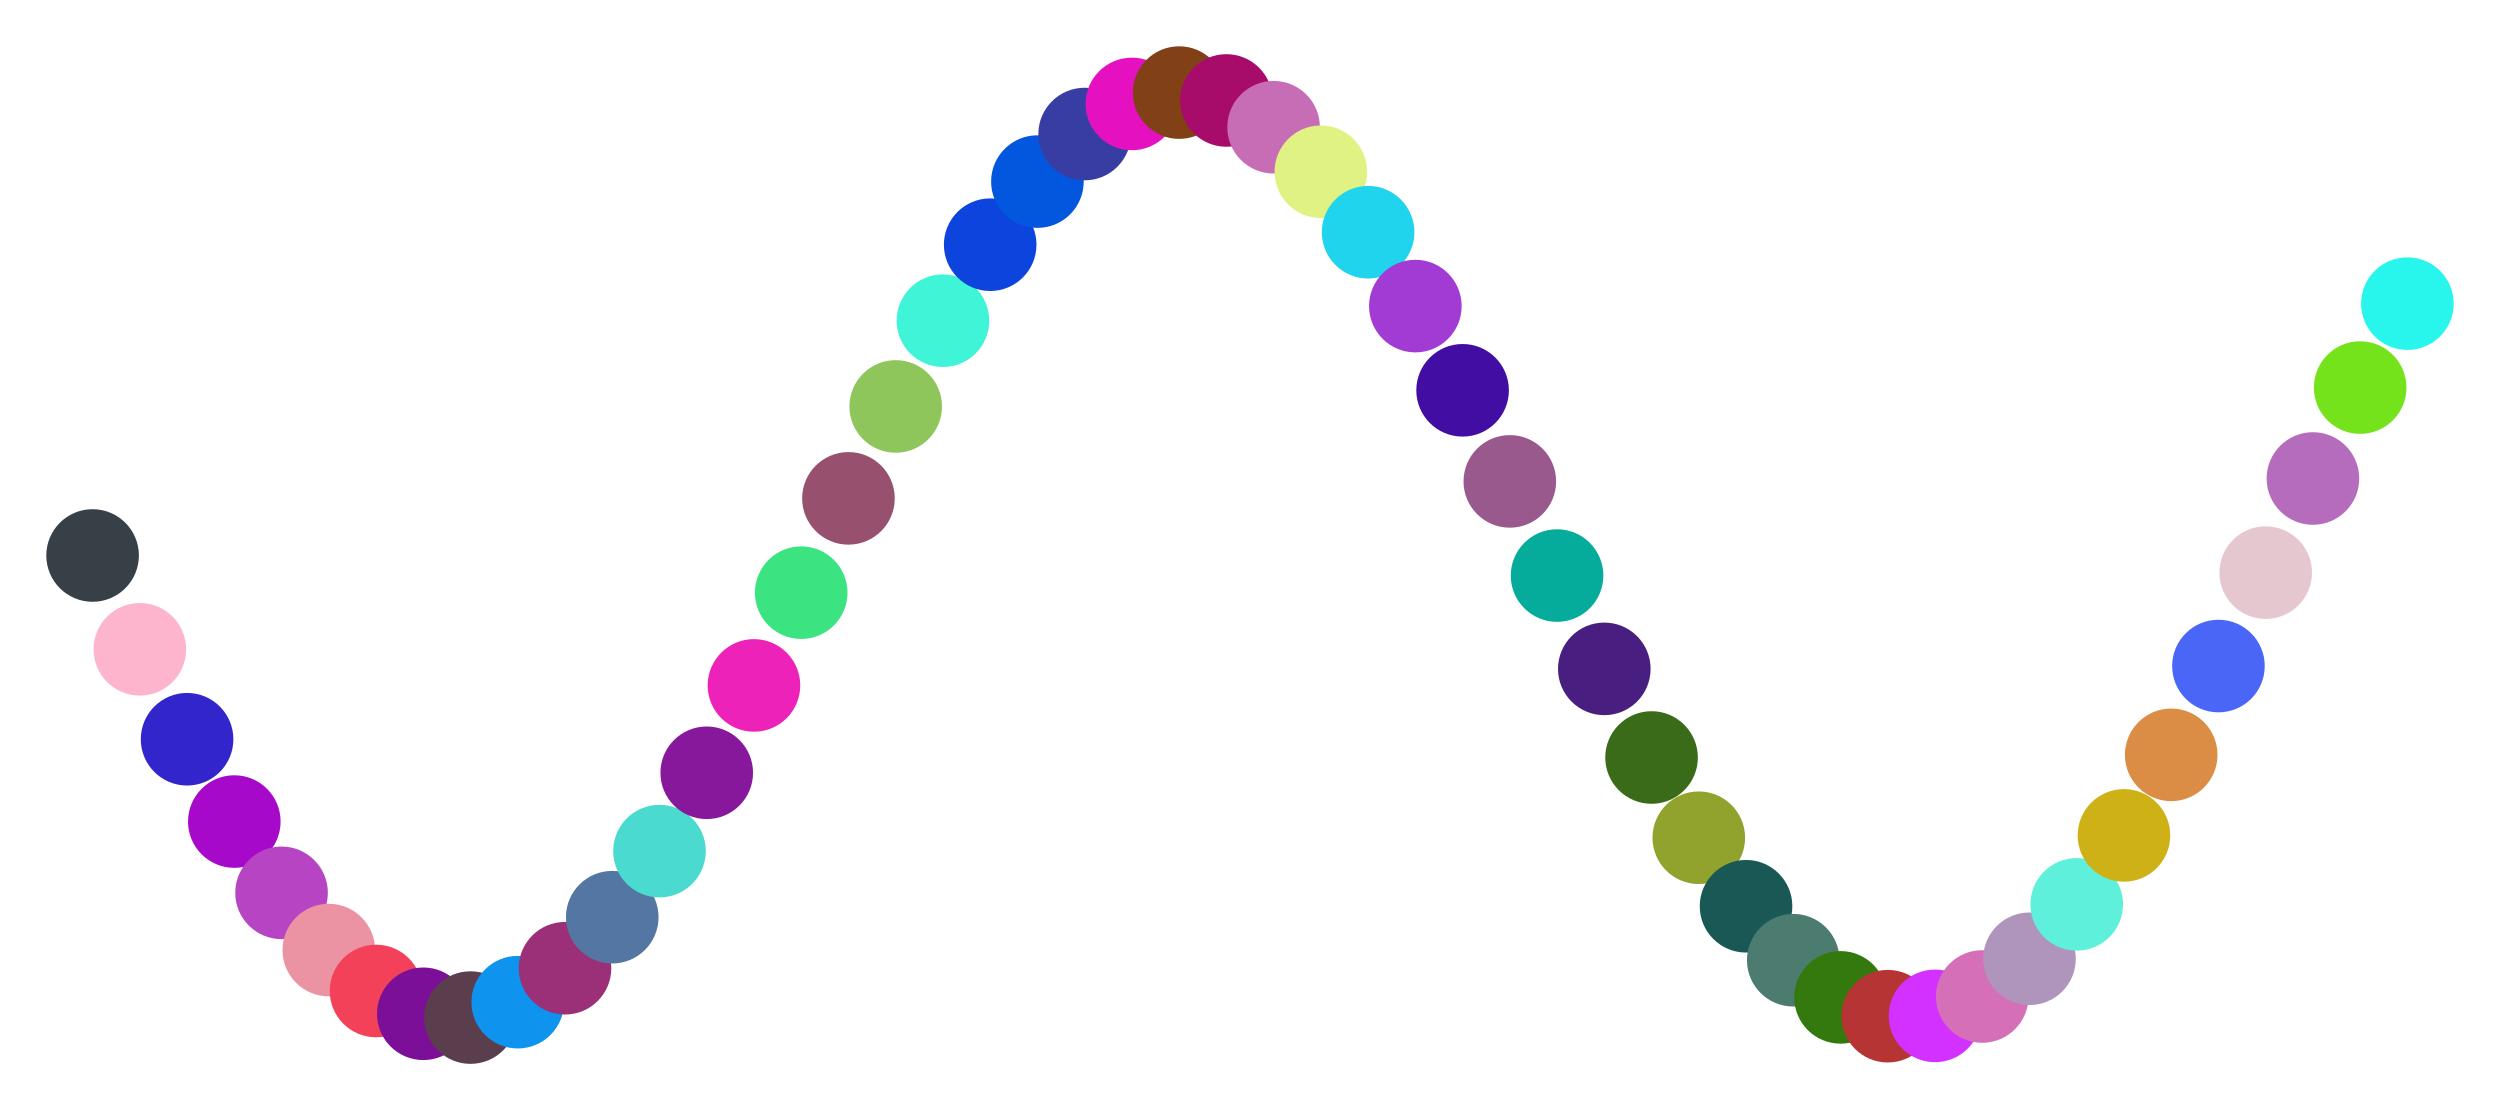
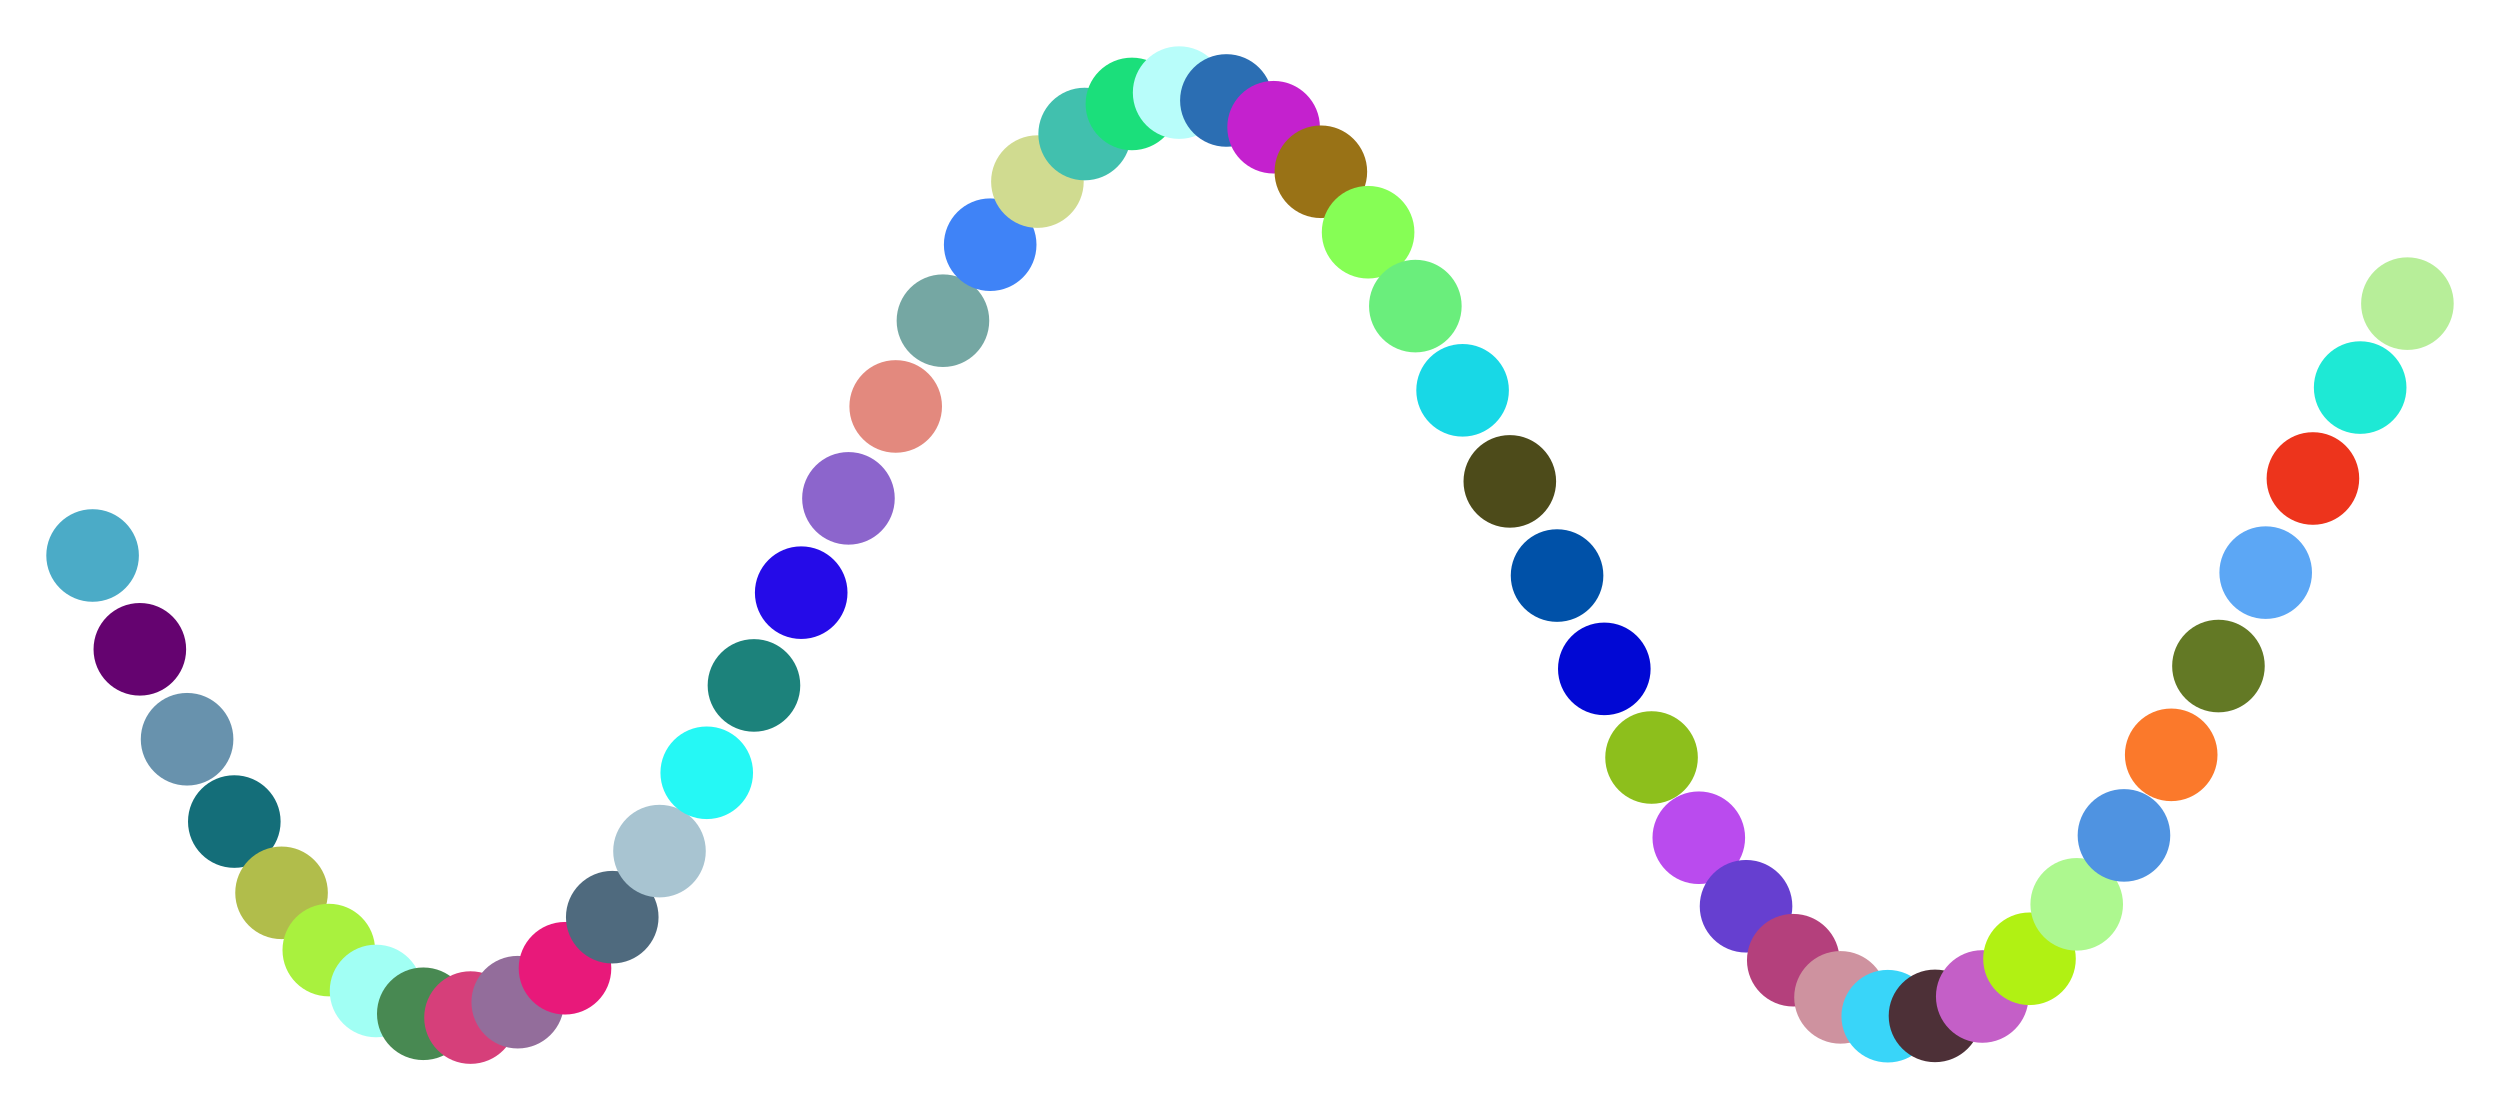
<svg xmlns="http://www.w3.org/2000/svg" width="200" height="88.812" viewBox="-4 26.003 108 47.958" version="1.1">
  <g>
-     <circle cx="0" cy="50" r="2" fill="#373f47" />
-     <circle cx="2.041" cy="54.053" r="2" fill="#fdb4cd" />
-     <circle cx="4.082" cy="57.938" r="2" fill="#3225cb" />
-     <circle cx="6.122" cy="61.494" r="2" fill="#a609ca" />
-     <circle cx="8.163" cy="64.573" r="2" fill="#b744c2" />
-     <circle cx="10.204" cy="67.046" r="2" fill="#eb93a3" />
-     <circle cx="12.245" cy="68.813" r="2" fill="#f24159" />
-     <circle cx="14.286" cy="69.798" r="2" fill="#7c0f98" />
-     <circle cx="16.326" cy="69.962" r="2" fill="#5a3e4e" />
-     <circle cx="18.367" cy="69.297" r="2" fill="#0e94ee" />
-     <circle cx="20.408" cy="67.831" r="2" fill="#9b2f78" />
-     <circle cx="22.449" cy="65.625" r="2" fill="#5476a2" />
-     <circle cx="24.49" cy="62.771" r="2" fill="#4adacf" />
-     <circle cx="26.531" cy="59.387" r="2" fill="#87179b" />
-     <circle cx="28.571" cy="55.613" r="2" fill="#ec22b9" />
-     <circle cx="30.612" cy="51.606" r="2" fill="#3ce481" />
-     <circle cx="32.653" cy="47.532" r="2" fill="#97516f" />
-     <circle cx="34.694" cy="43.561" r="2" fill="#8fc65c" />
-     <circle cx="36.735" cy="39.857" r="2" fill="#40f4d8" />
-     <circle cx="38.776" cy="36.574" r="2" fill="#0c44dd" />
-     <circle cx="40.816" cy="33.848" r="2" fill="#0257de" />
-     <circle cx="42.857" cy="31.793" r="2" fill="#383da3" />
-     <circle cx="44.898" cy="30.493" r="2" fill="#e510c0" />
-     <circle cx="46.939" cy="30.003" r="2" fill="#814015" />
-     <circle cx="48.98" cy="30.343" r="2" fill="#a70c6b" />
-     <circle cx="51.02" cy="31.499" r="2" fill="#c66db6" />
-     <circle cx="53.061" cy="33.423" r="2" fill="#dff283" />
-     <circle cx="55.102" cy="36.035" r="2" fill="#20d4ee" />
-     <circle cx="57.143" cy="39.226" r="2" fill="#a23ad4" />
-     <circle cx="59.184" cy="42.864" r="2" fill="#420da3" />
-     <circle cx="61.224" cy="46.799" r="2" fill="#9a598c" />
-     <circle cx="63.265" cy="50.867" r="2" fill="#05ac9b" />
-     <circle cx="65.306" cy="54.898" r="2" fill="#481f80" />
-     <circle cx="67.347" cy="58.727" r="2" fill="#396b18" />
-     <circle cx="69.388" cy="62.193" r="2" fill="#91a32d" />
-     <circle cx="71.429" cy="65.153" r="2" fill="#195855" />
-     <circle cx="73.469" cy="67.484" r="2" fill="#4c7b70" />
-     <circle cx="75.51" cy="69.089" r="2" fill="#34790e" />
-     <circle cx="77.551" cy="69.902" r="2" fill="#b63434" />
-     <circle cx="79.592" cy="69.889" r="2" fill="#d231ff" />
-     <circle cx="81.633" cy="69.051" r="2" fill="#d56fb8" />
-     <circle cx="83.674" cy="67.422" r="2" fill="#af95bb" />
-     <circle cx="85.714" cy="65.07" r="2" fill="#5ef0db" />
-     <circle cx="87.755" cy="62.092" r="2" fill="#ceb116" />
-     <circle cx="89.796" cy="58.612" r="2" fill="#db8d45" />
-     <circle cx="91.837" cy="54.776" r="2" fill="#4966f7" />
-     <circle cx="93.878" cy="50.74" r="2" fill="#e5c7cf" />
-     <circle cx="95.918" cy="46.674" r="2" fill="#b56cbd" />
-     <circle cx="97.959" cy="42.746" r="2" fill="#75e31b" />
-     <circle cx="100" cy="39.12" r="2" fill="#28f6ec" />
+     <circle cx="0" cy="50" r="2" fill="#4babc7" />
+     <circle cx="2.041" cy="54.053" r="2" fill="#650370" />
+     <circle cx="4.082" cy="57.938" r="2" fill="#6892ad" />
+     <circle cx="6.122" cy="61.494" r="2" fill="#146e79" />
+     <circle cx="8.163" cy="64.573" r="2" fill="#b1bd4b" />
+     <circle cx="10.204" cy="67.046" r="2" fill="#a9f13e" />
+     <circle cx="12.245" cy="68.813" r="2" fill="#a1fff4" />
+     <circle cx="14.286" cy="69.798" r="2" fill="#488952" />
+     <circle cx="16.326" cy="69.962" r="2" fill="#d63f7a" />
+     <circle cx="18.367" cy="69.297" r="2" fill="#936d9b" />
+     <circle cx="20.408" cy="67.831" r="2" fill="#e8197a" />
+     <circle cx="22.449" cy="65.625" r="2" fill="#4f6a7e" />
+     <circle cx="24.49" cy="62.771" r="2" fill="#a8c4d1" />
+     <circle cx="26.531" cy="59.387" r="2" fill="#25f8f5" />
+     <circle cx="28.571" cy="55.613" r="2" fill="#1c827b" />
+     <circle cx="30.612" cy="51.606" r="2" fill="#250be8" />
+     <circle cx="32.653" cy="47.532" r="2" fill="#8c65cc" />
+     <circle cx="34.694" cy="43.561" r="2" fill="#e3897e" />
+     <circle cx="36.735" cy="39.857" r="2" fill="#75a7a3" />
+     <circle cx="38.776" cy="36.574" r="2" fill="#3f83f7" />
+     <circle cx="40.816" cy="33.848" r="2" fill="#d0db90" />
+     <circle cx="42.857" cy="31.793" r="2" fill="#41c0ae" />
+     <circle cx="44.898" cy="30.493" r="2" fill="#1bdf7b" />
+     <circle cx="46.939" cy="30.003" r="2" fill="#b8fdfa" />
+     <circle cx="48.98" cy="30.343" r="2" fill="#2b6eb3" />
+     <circle cx="51.02" cy="31.499" r="2" fill="#c421ce" />
+     <circle cx="53.061" cy="33.423" r="2" fill="#997216" />
+     <circle cx="55.102" cy="36.035" r="2" fill="#86fe55" />
+     <circle cx="57.143" cy="39.226" r="2" fill="#6aee7c" />
+     <circle cx="59.184" cy="42.864" r="2" fill="#18d8e6" />
+     <circle cx="61.224" cy="46.799" r="2" fill="#4d4b1a" />
+     <circle cx="63.265" cy="50.867" r="2" fill="#0051a8" />
+     <circle cx="65.306" cy="54.898" r="2" fill="#0108d4" />
+     <circle cx="67.347" cy="58.727" r="2" fill="#8dbf1c" />
+     <circle cx="69.388" cy="62.193" r="2" fill="#ba4bee" />
+     <circle cx="71.429" cy="65.153" r="2" fill="#663fd0" />
+     <circle cx="73.469" cy="67.484" r="2" fill="#b4407c" />
+     <circle cx="75.51" cy="69.089" r="2" fill="#ce929f" />
+     <circle cx="77.551" cy="69.902" r="2" fill="#39d5f9" />
+     <circle cx="79.592" cy="69.889" r="2" fill="#4d3037" />
+     <circle cx="81.633" cy="69.051" r="2" fill="#c45fc7" />
+     <circle cx="83.674" cy="67.422" r="2" fill="#b1f113" />
+     <circle cx="85.714" cy="65.07" r="2" fill="#adf88f" />
+     <circle cx="87.755" cy="62.092" r="2" fill="#4f93e1" />
+     <circle cx="89.796" cy="58.612" r="2" fill="#fb792b" />
+     <circle cx="91.837" cy="54.776" r="2" fill="#637925" />
+     <circle cx="93.878" cy="50.74" r="2" fill="#5ca7f5" />
+     <circle cx="95.918" cy="46.674" r="2" fill="#ed341c" />
+     <circle cx="97.959" cy="42.746" r="2" fill="#1ee9d5" />
+     <circle cx="100" cy="39.12" r="2" fill="#b7ee99" />
  </g>
</svg>
